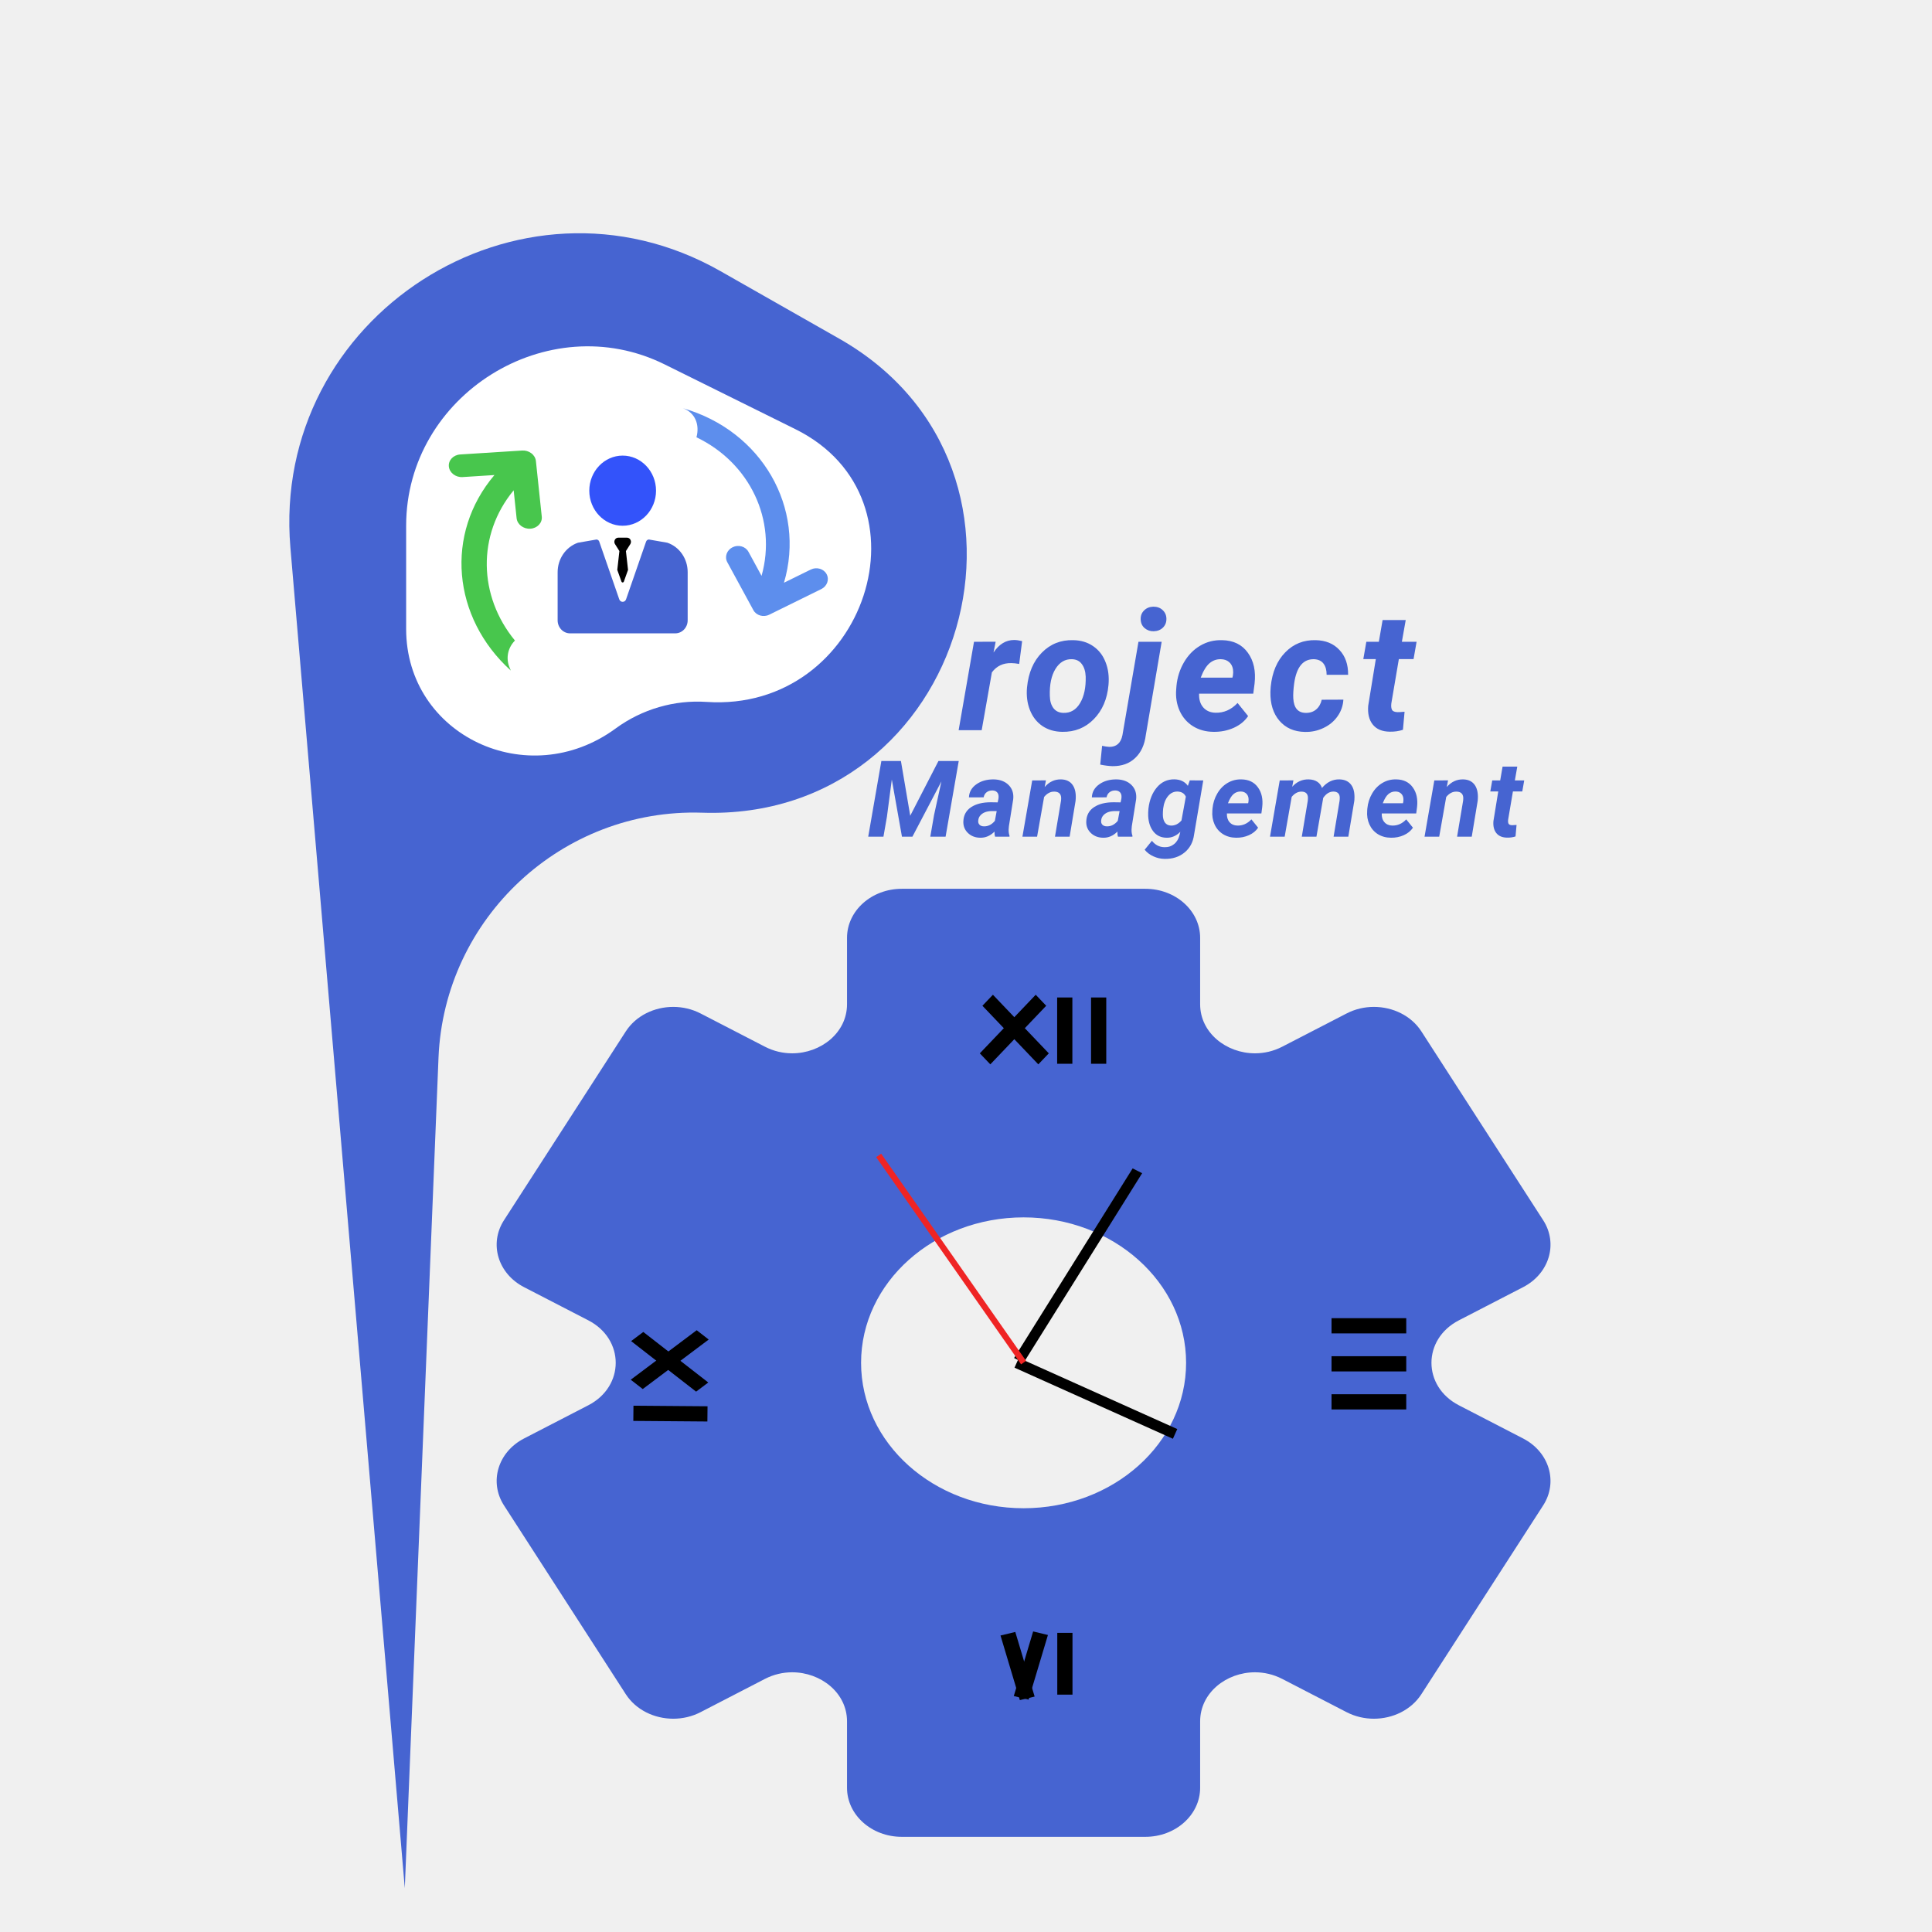
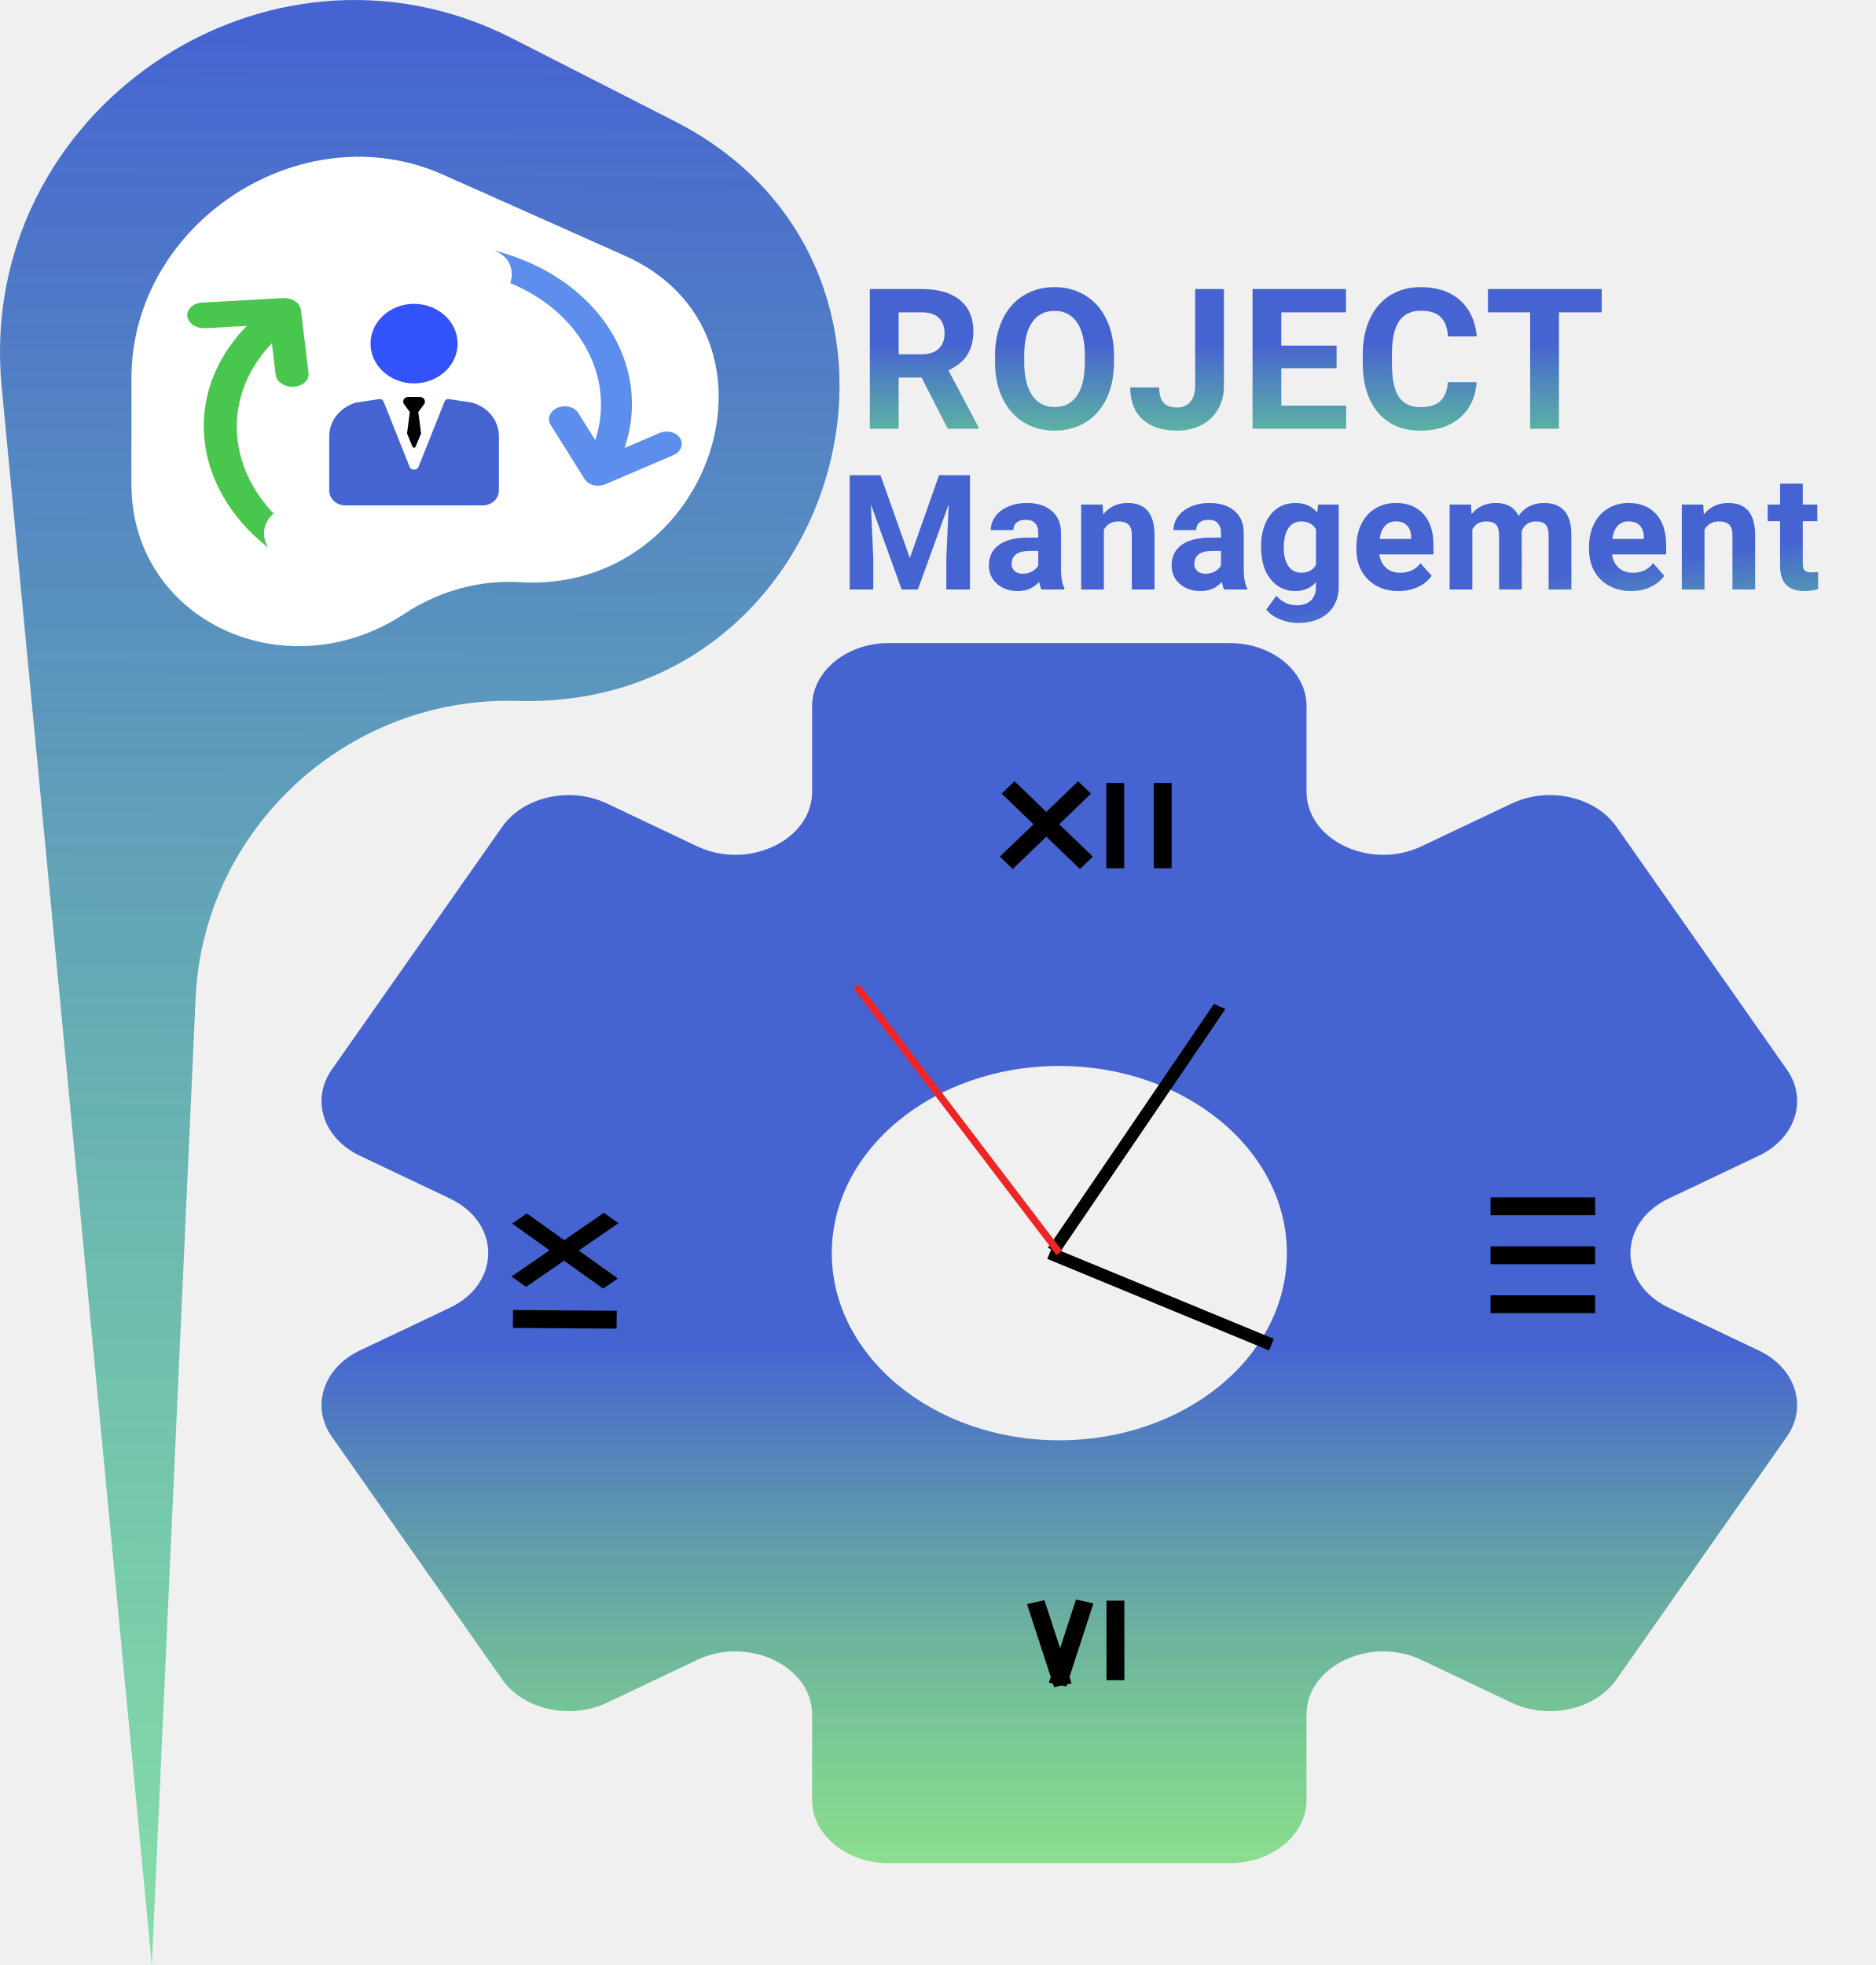
- <svg xmlns="http://www.w3.org/2000/svg" width="200" height="200" viewBox="0 0 105 127" fill="none">
-   <g id="logo">
-     <g id="P">
-       <path id="Rectangle 4" d="M15.609 124.118L8.09 36.002C6.794 20.811 23.134 10.302 36.358 17.822L44.171 22.265C59.267 30.85 52.575 53.996 35.163 53.423V53.423C25.961 53.121 18.199 60.334 17.825 69.533L15.609 124.118Z" fill="#4664D1" />
-       <path id="Rectangle 5" d="M29.471 47.885C23.692 52.125 15.698 48.33 15.698 41.347L15.698 34.558C15.698 25.959 25.008 20.149 32.69 23.954L41.286 28.212C50.553 32.803 45.905 46.846 35.439 46.14V46.14C33.333 45.998 31.198 46.617 29.471 47.885V47.885Z" fill="white" />
-     </g>
+ <svg xmlns="http://www.w3.org/2000/svg" width="105" height="110" viewBox="0 0 105 110" fill="none">
+   <g id="logo-ready">
    <g id="Clock-settings">
      <g id="Settings">
-         <path id="Vector" d="M84.897 86.793L89.122 84.611C90.844 83.721 91.434 81.75 90.44 80.209L82.435 67.8C81.768 66.766 80.557 66.188 79.313 66.188C78.702 66.188 78.083 66.327 77.517 66.621L73.292 68.803C72.712 69.103 72.096 69.24 71.497 69.24C69.616 69.24 67.891 67.894 67.891 66.013V61.647C67.891 59.868 66.279 58.425 64.29 58.425H48.28C46.292 58.425 44.679 59.867 44.679 61.647V66.013C44.679 67.894 42.954 69.24 41.074 69.24C40.474 69.24 39.859 69.103 39.279 68.803L35.054 66.621C34.487 66.328 33.868 66.189 33.257 66.188C32.013 66.188 30.803 66.766 30.136 67.8L22.131 80.209C21.137 81.75 21.727 83.721 23.449 84.611L27.674 86.793C30.074 88.034 30.074 91.135 27.674 92.375L23.449 94.558C21.727 95.448 21.137 97.418 22.131 98.96L30.136 111.368C30.803 112.402 32.013 112.98 33.257 112.98C33.868 112.98 34.487 112.841 35.054 112.548L39.279 110.365C39.859 110.065 40.474 109.928 41.074 109.928C42.955 109.928 44.679 111.274 44.679 113.156V117.521C44.679 119.301 46.291 120.744 48.28 120.744H64.29C66.278 120.744 67.891 119.301 67.891 117.521V113.156C67.891 111.274 69.616 109.928 71.496 109.928C72.096 109.928 72.711 110.065 73.291 110.365L77.516 112.548C78.083 112.841 78.702 112.98 79.313 112.98C80.557 112.98 81.767 112.402 82.434 111.368L90.439 98.96C91.433 97.418 90.843 95.448 89.121 94.558L84.897 92.375C82.497 91.135 82.497 88.033 84.897 86.793ZM56.286 99.144C50.386 99.144 45.603 94.864 45.603 89.584C45.603 84.304 50.386 80.024 56.286 80.024C62.185 80.024 66.968 84.305 66.968 89.584C66.968 94.864 62.185 99.144 56.286 99.144Z" fill="#4664D1" />
-         <path id="hour" d="M55.831 89.584L66.244 94.258" stroke="black" stroke-width="0.7" />
-         <line id="minutes" y1="-0.35" x2="14.7" y2="-0.35" transform="matrix(0.530167 -0.847893 0.892266 0.45151 56.2854 89.5842)" stroke="black" stroke-width="0.7" />
-         <path id="seconds" d="M56.285 89.571L46.76 75.952" stroke="#EF2424" stroke-width="0.4" stroke-linejoin="round" />
+         <path id="Vector" d="M93.427 67.091L98.466 64.698C100.519 63.723 101.223 61.563 100.037 59.874L90.491 46.275C89.695 45.142 88.252 44.508 86.769 44.508C86.04 44.508 85.302 44.661 84.626 44.983L79.588 47.375C78.896 47.703 78.162 47.853 77.447 47.853C75.204 47.853 73.147 46.378 73.147 44.316V39.532C73.147 37.582 71.225 36 68.853 36H49.76C47.389 36 45.466 37.581 45.466 39.532V44.316C45.466 46.378 43.408 47.853 41.166 47.853C40.451 47.853 39.717 47.703 39.025 47.375L33.987 44.983C33.311 44.661 32.572 44.509 31.844 44.508C30.36 44.508 28.917 45.142 28.122 46.275L18.576 59.874C17.39 61.563 18.094 63.723 20.148 64.698L25.186 67.091C28.048 68.45 28.048 71.848 25.186 73.207L20.148 75.6C18.093 76.575 17.39 78.735 18.576 80.424L28.122 94.023C28.917 95.156 30.361 95.79 31.844 95.79C32.573 95.79 33.311 95.637 33.987 95.316L39.025 92.923C39.717 92.595 40.451 92.445 41.166 92.445C43.409 92.445 45.466 93.92 45.466 95.982V100.766C45.466 102.717 47.388 104.298 49.76 104.298H68.852C71.223 104.298 73.146 102.717 73.146 100.766V95.982C73.146 93.92 75.204 92.445 77.446 92.445C78.161 92.445 78.895 92.595 79.587 92.923L84.625 95.316C85.301 95.637 86.04 95.79 86.768 95.79C88.252 95.79 89.695 95.156 90.49 94.023L100.036 80.424C101.222 78.735 100.518 76.575 98.465 75.6L93.427 73.207C90.565 71.848 90.565 68.45 93.427 67.091ZM59.307 80.626C52.271 80.626 46.568 75.935 46.568 70.149C46.568 64.362 52.272 59.672 59.307 59.672C66.342 59.672 72.046 64.363 72.046 70.149C72.046 75.935 66.342 80.626 59.307 80.626Z" fill="url(#paint0_linear)" />
+         <path id="hour" d="M58.765 70.149L71.182 75.272" stroke="black" stroke-width="0.7" />
+         <line id="minutes" y1="-0.35" x2="16.522" y2="-0.35" transform="matrix(0.562534 -0.826774 0.90675 0.421668 59.3065 70.1491)" stroke="black" stroke-width="0.7" />
+         <path id="seconds" d="M59.306 70.135L47.947 55.209" stroke="#EF2424" stroke-width="0.4" stroke-linejoin="round" />
      </g>
      <g id="three">
-         <line id="Line 11" y1="-0.5" x2="4.912" y2="-0.5" transform="matrix(-1 0 0 1 81.4398 90.1505)" stroke="black" />
-         <line id="Line 12" y1="-0.5" x2="4.912" y2="-0.5" transform="matrix(-1 0 0 1 81.4398 87.6505)" stroke="black" />
-         <line id="Line 10" y1="-0.5" x2="4.912" y2="-0.5" transform="matrix(-1 0 0 1 81.4398 92.6505)" stroke="black" />
+         <line id="Line 11" y1="-0.5" x2="5.858" y2="-0.5" transform="matrix(-1 0 0 1 89.3044 70.7698)" stroke="black" />
+         <line id="Line 12" y1="-0.5" x2="5.858" y2="-0.5" transform="matrix(-1 0 0 1 89.3044 68.0299)" stroke="black" />
+         <line id="Line 10" y1="-0.5" x2="5.858" y2="-0.5" transform="matrix(-1 0 0 1 89.3044 73.5096)" stroke="black" />
      </g>
      <g id="twelve">
-         <line id="Line 6" y1="-0.5" x2="5.323" y2="-0.5" transform="matrix(0.690213 -0.723606 0.690213 0.723606 54.0987 69.9653)" stroke="black" />
-         <line id="Line 7" y1="-0.5" x2="5.323" y2="-0.5" transform="matrix(0.690213 0.723606 -0.690213 0.723606 53.5791 66.1135)" stroke="black" />
-         <line id="Line 8" x1="58.992" y1="65.569" x2="58.992" y2="69.927" stroke="black" />
-         <line id="Line 9" x1="61.22" y1="65.569" x2="61.22" y2="69.927" stroke="black" />
+         <line id="Line 6" y1="-0.5" x2="6.084" y2="-0.5" transform="matrix(0.720145 -0.693824 0.720145 0.693824 56.6988 48.6481)" stroke="black" />
+         <line id="Line 7" y1="-0.5" x2="6.084" y2="-0.5" transform="matrix(0.720145 0.693824 -0.720145 0.693824 56.0792 44.4267)" stroke="black" />
+         <line id="Line 8" x1="62.438" y1="43.83" x2="62.438" y2="48.606" stroke="black" />
+         <line id="Line 9" x1="65.095" y1="43.83" x2="65.095" y2="48.606" stroke="black" />
      </g>
      <g id="nine">
-         <line id="Line 6_2" y1="-0.5" x2="5.416" y2="-0.5" transform="matrix(-0.788625 -0.613338 0.800562 -0.600823 35.5586 90.8781)" stroke="black" />
-         <line id="Line 7_2" y1="-0.5" x2="5.416" y2="-0.5" transform="matrix(0.800562 -0.600823 0.788625 0.613338 31.2504 91.3092)" stroke="black" />
-         <line id="Line 8_2" y1="-0.5" x2="4.869" y2="-0.5" transform="matrix(0.999969 0.00787496 -0.00983151 0.999952 30.631 93.4035)" stroke="black" />
+         <line id="Line 6_2" y1="-0.5" x2="6.271" y2="-0.5" transform="matrix(-0.812239 -0.580528 0.824534 -0.568682 34.5888 71.5672)" stroke="black" />
+         <line id="Line 7_2" y1="-0.5" x2="6.271" y2="-0.5" transform="matrix(0.824534 -0.568682 0.812239 0.580528 29.451 72.0397)" stroke="black" />
+         <line id="Line 8_2" y1="-0.5" x2="5.807" y2="-0.5" transform="matrix(0.999974 0.00723702 -0.0106981 0.999943 28.7123 74.3349)" stroke="black" />
      </g>
      <g id="six">
-         <line id="Line 10_2" y1="-0.5" x2="4.433" y2="-0.5" transform="matrix(0.286815 0.957986 -0.97243 0.233196 54.7681 107.51)" stroke="black" />
-         <line id="Line 11_2" y1="-0.5" x2="4.433" y2="-0.5" transform="matrix(0.286815 -0.957986 0.97243 0.233196 56.6144 111.723)" stroke="black" />
-         <line id="Line 12_2" x1="59" y1="107.336" x2="59" y2="111.397" stroke="black" />
+         <line id="Line 10_2" y1="-0.5" x2="4.895" y2="-0.5" transform="matrix(0.309762 0.950814 -0.976566 0.215216 57.497 89.7943)" stroke="black" />
+         <line id="Line 11_2" y1="-0.5" x2="4.895" y2="-0.5" transform="matrix(0.309762 -0.950814 0.976566 0.215216 59.6989 94.4115)" stroke="black" />
+         <line id="Line 12_2" x1="62.447" y1="89.604" x2="62.447" y2="94.054" stroke="black" />
      </g>
    </g>
-     <g id="inside-p">
-       <path id="arrow-1" d="M19.255 29.874C18.798 29.903 18.463 30.259 18.506 30.669C18.549 31.08 18.954 31.389 19.411 31.36L21.502 31.227C18.232 35.078 18.72 40.585 22.578 44.08L22.492 43.872C22.247 43.277 22.373 42.611 22.821 42.136C22.83 42.126 22.841 42.117 22.851 42.107C20.448 39.187 20.342 35.162 22.766 32.23L22.959 34.063C23.002 34.474 23.408 34.783 23.864 34.754C24.093 34.739 24.291 34.643 24.426 34.499C24.562 34.355 24.635 34.164 24.613 33.959L24.228 30.306C24.207 30.109 24.1 29.926 23.93 29.797C23.761 29.667 23.542 29.602 23.323 29.616L19.255 29.874Z" fill="#48C64D" />
-       <g id="person">
-         <path id="Vector_2" d="M29.93 34.56C31.14 34.56 32.124 33.526 32.124 32.255C32.124 30.983 31.14 29.949 29.93 29.949C28.721 29.949 27.737 30.983 27.737 32.254C27.737 33.526 28.721 34.56 29.93 34.56Z" fill="#0028F9" fill-opacity="0.8" />
-         <path id="Vector 2" d="M34.204 40.776V37.606C34.204 36.729 33.668 35.951 32.874 35.678L32.871 35.676L31.71 35.474C31.611 35.443 31.506 35.498 31.471 35.6L30.154 39.397C30.078 39.616 29.783 39.616 29.707 39.397L28.391 35.6C28.362 35.517 28.288 35.465 28.208 35.465C28.189 35.465 26.99 35.676 26.99 35.676C26.191 35.956 25.656 36.736 25.656 37.617V40.776C25.656 41.25 26.021 41.633 26.472 41.633H33.388C33.839 41.633 34.204 41.25 34.204 40.776Z" fill="#4664D1" />
-         <path id="Vector 3" d="M30.409 35.431C30.358 35.373 30.284 35.344 30.209 35.344H29.652C29.577 35.344 29.503 35.373 29.452 35.431C29.374 35.521 29.363 35.65 29.418 35.752L29.716 36.224L29.577 37.462L29.852 38.23C29.878 38.307 29.982 38.307 30.009 38.23L30.284 37.462L30.145 36.224L30.443 35.752C30.498 35.65 30.487 35.521 30.409 35.431Z" fill="black" />
-       </g>
-       <path id="arrow-2" d="M33.889 26.833C34.714 27.132 35.001 27.933 34.782 28.746C38.273 30.414 40.096 34.18 39.061 37.854L38.2 36.272C38.007 35.918 37.54 35.784 37.156 35.974C36.772 36.163 36.616 36.603 36.809 36.957L38.523 40.108C38.716 40.462 39.184 40.595 39.568 40.406L42.989 38.722C43.181 38.627 43.316 38.47 43.379 38.292C43.442 38.114 43.432 37.916 43.336 37.739C43.144 37.385 42.676 37.251 42.292 37.441L40.534 38.306C41.986 33.396 39.089 28.318 33.889 26.833Z" fill="#5286EC" fill-opacity="0.93" />
-     </g>
-     <g id="roject">
-       <path d="M55.996 43.644C55.788 43.608 55.618 43.59 55.486 43.59C54.945 43.576 54.517 43.778 54.202 44.197L53.531 48H52.016L53.026 42.188L54.449 42.183L54.31 42.892C54.675 42.344 55.126 42.07 55.663 42.07C55.813 42.07 55.989 42.095 56.19 42.145L55.996 43.644ZM59.541 42.081C60.053 42.088 60.493 42.221 60.862 42.478C61.234 42.733 61.506 43.085 61.678 43.537C61.854 43.984 61.916 44.482 61.866 45.03C61.784 45.954 61.462 46.702 60.9 47.275C60.341 47.844 59.65 48.122 58.826 48.107C58.321 48.1 57.885 47.971 57.516 47.721C57.147 47.467 56.875 47.116 56.699 46.668C56.524 46.22 56.461 45.726 56.511 45.185C56.604 44.226 56.93 43.463 57.489 42.898C58.047 42.332 58.731 42.06 59.541 42.081ZM58.01 45.739C58.017 46.083 58.098 46.355 58.252 46.555C58.406 46.752 58.622 46.854 58.901 46.861C59.367 46.876 59.732 46.663 59.997 46.222C60.262 45.778 60.386 45.196 60.368 44.477C60.353 44.133 60.269 43.859 60.115 43.655C59.965 43.447 59.748 43.34 59.465 43.333C59.014 43.318 58.653 43.531 58.38 43.972C58.112 44.408 57.988 44.998 58.01 45.739ZM65.362 42.188L64.32 48.317C64.238 48.965 64.004 49.47 63.617 49.831C63.234 50.193 62.738 50.37 62.129 50.363C61.886 50.356 61.617 50.322 61.323 50.261L61.447 49.026C61.626 49.065 61.782 49.089 61.914 49.096C62.39 49.103 62.681 48.845 62.784 48.322L63.837 42.188H65.362ZM63.982 40.711C63.975 40.475 64.05 40.28 64.208 40.126C64.365 39.968 64.567 39.886 64.815 39.879C65.062 39.879 65.264 39.952 65.421 40.099C65.583 40.246 65.667 40.432 65.674 40.658C65.681 40.898 65.606 41.096 65.448 41.254C65.291 41.408 65.088 41.488 64.841 41.496C64.616 41.503 64.417 41.435 64.245 41.291C64.077 41.148 63.989 40.955 63.982 40.711ZM68.773 48.107C68.264 48.104 67.813 47.98 67.419 47.737C67.029 47.49 66.737 47.153 66.544 46.727C66.35 46.297 66.275 45.825 66.318 45.309L66.334 45.094C66.388 44.529 66.553 44.009 66.828 43.537C67.104 43.064 67.459 42.7 67.892 42.446C68.325 42.188 68.805 42.067 69.331 42.081C70.08 42.095 70.645 42.371 71.028 42.908C71.415 43.442 71.562 44.118 71.469 44.938L71.383 45.599H67.822C67.808 45.975 67.899 46.276 68.096 46.502C68.293 46.727 68.561 46.843 68.901 46.851C69.453 46.865 69.936 46.652 70.352 46.211L71.045 47.071C70.826 47.4 70.511 47.658 70.099 47.844C69.688 48.027 69.245 48.115 68.773 48.107ZM69.256 43.333C68.977 43.325 68.728 43.413 68.51 43.596C68.295 43.778 68.101 44.095 67.929 44.546H70.013L70.046 44.407C70.067 44.264 70.069 44.127 70.051 43.998C70.015 43.791 69.927 43.63 69.788 43.515C69.648 43.397 69.471 43.336 69.256 43.333ZM74.82 46.861C75.099 46.868 75.332 46.793 75.518 46.636C75.704 46.475 75.826 46.262 75.883 45.997L77.307 45.991C77.282 46.399 77.153 46.766 76.92 47.092C76.691 47.418 76.383 47.672 75.996 47.855C75.613 48.038 75.209 48.123 74.782 48.113C74.077 48.102 73.519 47.859 73.107 47.382C72.695 46.906 72.496 46.272 72.51 45.481L72.527 45.185L72.532 45.127C72.629 44.181 72.947 43.433 73.488 42.881C74.029 42.326 74.697 42.06 75.491 42.081C76.147 42.095 76.666 42.31 77.049 42.726C77.436 43.137 77.626 43.682 77.618 44.358H76.206C76.206 44.047 76.138 43.802 76.002 43.623C75.866 43.444 75.662 43.347 75.389 43.333C74.666 43.311 74.227 43.839 74.073 44.917C74.02 45.307 74 45.637 74.014 45.905C74.05 46.532 74.319 46.851 74.82 46.861ZM81.405 40.76L81.152 42.188H82.119L81.92 43.327H80.953L80.459 46.238C80.438 46.421 80.452 46.56 80.502 46.657C80.552 46.754 80.674 46.806 80.868 46.813C80.925 46.817 81.079 46.808 81.329 46.786L81.222 47.973C80.953 48.063 80.663 48.104 80.352 48.097C79.854 48.09 79.484 47.934 79.24 47.629C78.997 47.325 78.896 46.913 78.939 46.394L79.439 43.327H78.617L78.816 42.188H79.638L79.885 40.76H81.405Z" fill="#4664D1" style="mix-blend-mode:darken" />
+     <g id="ROJECT">
+       <path d="M51.593 21.137H50.31V24H48.698V16.18H51.604C52.528 16.18 53.24 16.386 53.742 16.797C54.243 17.209 54.494 17.791 54.494 18.543C54.494 19.076 54.377 19.522 54.145 19.88C53.915 20.235 53.566 20.518 53.097 20.729L54.789 23.925V24H53.06L51.593 21.137ZM50.31 19.832H51.609C52.014 19.832 52.327 19.73 52.549 19.526C52.771 19.318 52.882 19.034 52.882 18.672C52.882 18.303 52.777 18.013 52.565 17.802C52.358 17.59 52.037 17.485 51.604 17.485H50.31V19.832ZM62.367 20.267C62.367 21.037 62.231 21.712 61.959 22.292C61.687 22.872 61.297 23.32 60.788 23.635C60.283 23.95 59.703 24.107 59.048 24.107C58.4 24.107 57.822 23.952 57.313 23.64C56.805 23.329 56.411 22.885 56.132 22.308C55.852 21.728 55.711 21.062 55.707 20.31V19.923C55.707 19.154 55.845 18.477 56.121 17.893C56.4 17.306 56.792 16.856 57.297 16.545C57.806 16.23 58.386 16.072 59.037 16.072C59.689 16.072 60.267 16.23 60.772 16.545C61.281 16.856 61.673 17.306 61.949 17.893C62.228 18.477 62.367 19.152 62.367 19.918V20.267ZM60.735 19.913C60.735 19.093 60.588 18.47 60.294 18.044C60.001 17.617 59.582 17.404 59.037 17.404C58.497 17.404 58.08 17.616 57.786 18.038C57.492 18.457 57.344 19.073 57.34 19.886V20.267C57.34 21.066 57.487 21.685 57.781 22.125C58.074 22.566 58.497 22.786 59.048 22.786C59.589 22.786 60.004 22.575 60.294 22.152C60.584 21.726 60.731 21.107 60.735 20.294V19.913ZM66.911 16.18H68.522V21.594C68.522 22.091 68.412 22.532 68.189 22.915C67.971 23.295 67.661 23.588 67.26 23.796C66.859 24.004 66.406 24.107 65.901 24.107C65.074 24.107 64.43 23.898 63.968 23.479C63.506 23.056 63.275 22.46 63.275 21.69H64.897C64.897 22.074 64.978 22.356 65.139 22.539C65.3 22.722 65.554 22.813 65.901 22.813C66.209 22.813 66.455 22.707 66.637 22.496C66.82 22.285 66.911 21.984 66.911 21.594V16.18ZM74.828 20.611H71.734V22.706H75.365V24H70.123V16.18H75.354V17.485H71.734V19.349H74.828V20.611ZM82.669 21.395C82.609 22.236 82.297 22.899 81.735 23.382C81.176 23.866 80.439 24.107 79.522 24.107C78.519 24.107 77.73 23.771 77.153 23.098C76.581 22.421 76.294 21.494 76.294 20.315V19.837C76.294 19.085 76.427 18.423 76.692 17.85C76.957 17.277 77.334 16.838 77.825 16.534C78.319 16.226 78.892 16.072 79.544 16.072C80.446 16.072 81.173 16.314 81.724 16.797C82.276 17.281 82.594 17.959 82.68 18.833H81.069C81.03 18.328 80.888 17.963 80.645 17.737C80.405 17.508 80.038 17.394 79.544 17.394C79.007 17.394 78.604 17.587 78.335 17.974C78.07 18.357 77.934 18.953 77.927 19.762V20.353C77.927 21.198 78.054 21.816 78.308 22.206C78.566 22.596 78.971 22.791 79.522 22.791C80.02 22.791 80.39 22.679 80.634 22.453C80.881 22.224 81.022 21.871 81.058 21.395H82.669ZM89.673 17.485H87.278V24H85.666V17.485H83.303V16.18H89.673V17.485Z" fill="url(#paint1_linear)" style="mix-blend-mode:darken" />
    </g>
    <g id="Management">
-       <path d="M48.222 50.023L48.834 53.623L50.69 50.023H52.023L51.158 55H50.153L50.399 53.581L50.884 51.367L48.977 55H48.29L47.623 51.24L47.302 53.691L47.073 55H46.072L46.937 50.023H48.222ZM54.411 55C54.382 54.907 54.369 54.795 54.374 54.665C54.096 54.943 53.781 55.078 53.43 55.068C53.107 55.064 52.838 54.959 52.624 54.754C52.412 54.547 52.313 54.291 52.326 53.988C52.342 53.585 52.511 53.276 52.832 53.062C53.156 52.846 53.589 52.737 54.131 52.737L54.582 52.744L54.63 52.522C54.644 52.447 54.647 52.375 54.64 52.307C54.629 52.2 54.588 52.116 54.517 52.057C54.449 51.996 54.358 51.964 54.244 51.961C54.093 51.957 53.966 51.995 53.861 52.074C53.756 52.152 53.689 52.264 53.659 52.413L52.692 52.416C52.708 52.063 52.87 51.777 53.178 51.558C53.487 51.337 53.869 51.229 54.322 51.233C54.742 51.242 55.07 51.368 55.307 51.609C55.544 51.849 55.643 52.157 55.604 52.536L55.321 54.306L55.303 54.525C55.299 54.687 55.318 54.823 55.361 54.935L55.358 55H54.411ZM53.67 54.32C53.948 54.329 54.19 54.208 54.398 53.958L54.517 53.318L54.182 53.315C53.827 53.324 53.571 53.432 53.413 53.64C53.356 53.715 53.321 53.807 53.307 53.916C53.289 54.04 53.314 54.138 53.383 54.21C53.453 54.281 53.549 54.318 53.67 54.32ZM57.754 51.298L57.672 51.736C57.968 51.392 58.327 51.224 58.748 51.233C59.097 51.24 59.355 51.368 59.521 51.616C59.687 51.865 59.748 52.209 59.702 52.648L59.312 55H58.349L58.745 52.638C58.757 52.549 58.759 52.468 58.752 52.395C58.722 52.163 58.576 52.044 58.314 52.037C58.062 52.028 57.835 52.145 57.634 52.389L57.173 55H56.209L56.852 51.302L57.754 51.298ZM62.491 55C62.461 54.907 62.449 54.795 62.453 54.665C62.175 54.943 61.861 55.078 61.51 55.068C61.186 55.064 60.917 54.959 60.703 54.754C60.491 54.547 60.392 54.291 60.406 53.988C60.422 53.585 60.59 53.276 60.912 53.062C61.235 52.846 61.668 52.737 62.211 52.737L62.662 52.744L62.71 52.522C62.723 52.447 62.727 52.375 62.72 52.307C62.709 52.2 62.667 52.116 62.597 52.057C62.529 51.996 62.437 51.964 62.323 51.961C62.173 51.957 62.045 51.995 61.941 52.074C61.836 52.152 61.769 52.264 61.739 52.413L60.772 52.416C60.788 52.063 60.949 51.777 61.257 51.558C61.567 51.337 61.949 51.229 62.402 51.233C62.821 51.242 63.149 51.368 63.386 51.609C63.623 51.849 63.722 52.157 63.684 52.536L63.4 54.306L63.383 54.525C63.378 54.687 63.398 54.823 63.441 54.935L63.438 55H62.491ZM61.749 54.32C62.027 54.329 62.27 54.208 62.477 53.958L62.597 53.318L62.262 53.315C61.906 53.324 61.65 53.432 61.493 53.64C61.436 53.715 61.401 53.807 61.387 53.916C61.369 54.04 61.394 54.138 61.462 54.21C61.533 54.281 61.628 54.318 61.749 54.32ZM64.493 53.148C64.562 52.575 64.748 52.112 65.051 51.756C65.356 51.399 65.74 51.223 66.203 51.23C66.597 51.239 66.891 51.382 67.084 51.657L67.211 51.298L68.096 51.302L67.491 54.873C67.425 55.366 67.215 55.755 66.862 56.042C66.509 56.33 66.072 56.469 65.55 56.459C65.294 56.455 65.051 56.399 64.818 56.292C64.586 56.187 64.394 56.042 64.244 55.858L64.722 55.27C64.937 55.541 65.206 55.681 65.529 55.69C65.78 55.7 65.994 55.633 66.172 55.492C66.35 55.353 66.47 55.156 66.534 54.901L66.589 54.679C66.32 54.948 66.018 55.078 65.683 55.068C65.323 55.064 65.037 54.931 64.825 54.669C64.613 54.404 64.497 54.061 64.476 53.64C64.47 53.501 64.475 53.337 64.493 53.148ZM65.44 53.551C65.44 53.765 65.485 53.937 65.574 54.067C65.665 54.194 65.796 54.262 65.967 54.269C66.229 54.278 66.461 54.166 66.664 53.934L66.951 52.368C66.853 52.154 66.672 52.042 66.408 52.033C66.162 52.026 65.953 52.126 65.782 52.331C65.611 52.536 65.504 52.808 65.461 53.148C65.445 53.314 65.438 53.448 65.44 53.551ZM70.256 55.068C69.932 55.066 69.645 54.987 69.395 54.833C69.146 54.675 68.96 54.461 68.838 54.19C68.715 53.916 68.667 53.616 68.694 53.288L68.704 53.151C68.738 52.791 68.843 52.46 69.019 52.16C69.194 51.859 69.42 51.628 69.695 51.466C69.971 51.302 70.276 51.224 70.611 51.233C71.088 51.242 71.448 51.418 71.692 51.76C71.938 52.099 72.031 52.53 71.972 53.052L71.917 53.472H69.651C69.642 53.711 69.7 53.903 69.825 54.046C69.951 54.19 70.121 54.264 70.338 54.269C70.689 54.278 70.996 54.142 71.261 53.862L71.702 54.409C71.563 54.618 71.362 54.782 71.1 54.901C70.838 55.017 70.557 55.073 70.256 55.068ZM70.564 52.03C70.386 52.025 70.228 52.081 70.088 52.197C69.952 52.313 69.829 52.515 69.719 52.802H71.046L71.066 52.713C71.08 52.622 71.081 52.536 71.069 52.454C71.047 52.322 70.991 52.219 70.902 52.146C70.813 52.071 70.7 52.032 70.564 52.03ZM74.022 51.298L73.944 51.719C74.242 51.386 74.603 51.224 75.027 51.233C75.255 51.238 75.444 51.29 75.595 51.391C75.745 51.491 75.846 51.627 75.899 51.797C76.225 51.412 76.607 51.224 77.047 51.233C77.387 51.24 77.642 51.356 77.813 51.582C77.986 51.808 78.059 52.133 78.032 52.56L78.025 52.645L77.632 55H76.664L77.057 52.638C77.067 52.554 77.07 52.475 77.068 52.402C77.052 52.163 76.915 52.04 76.657 52.033C76.393 52.033 76.166 52.175 75.977 52.457L75.967 52.536L75.536 55H74.573L74.966 52.645C74.975 52.561 74.978 52.482 74.976 52.409C74.96 52.168 74.824 52.044 74.569 52.037C74.325 52.03 74.106 52.145 73.909 52.382L73.448 55H72.484L73.123 51.302L74.022 51.298ZM80.434 55.068C80.111 55.066 79.823 54.987 79.573 54.833C79.324 54.675 79.139 54.461 79.016 54.19C78.893 53.916 78.845 53.616 78.872 53.288L78.882 53.151C78.916 52.791 79.021 52.46 79.197 52.16C79.372 51.859 79.598 51.628 79.874 51.466C80.149 51.302 80.455 51.224 80.79 51.233C81.266 51.242 81.626 51.418 81.87 51.76C82.116 52.099 82.209 52.53 82.15 53.052L82.095 53.472H79.829C79.82 53.711 79.878 53.903 80.004 54.046C80.129 54.19 80.3 54.264 80.516 54.269C80.867 54.278 81.175 54.142 81.439 53.862L81.88 54.409C81.741 54.618 81.54 54.782 81.278 54.901C81.016 55.017 80.735 55.073 80.434 55.068ZM80.742 52.03C80.564 52.025 80.406 52.081 80.267 52.197C80.13 52.313 80.007 52.515 79.897 52.802H81.224L81.244 52.713C81.258 52.622 81.259 52.536 81.248 52.454C81.225 52.322 81.169 52.219 81.08 52.146C80.991 52.071 80.879 52.032 80.742 52.03ZM84.187 51.298L84.105 51.736C84.401 51.392 84.76 51.224 85.181 51.233C85.53 51.24 85.787 51.368 85.954 51.616C86.12 51.865 86.181 52.209 86.135 52.648L85.745 55H84.781L85.178 52.638C85.189 52.549 85.192 52.468 85.185 52.395C85.155 52.163 85.009 52.044 84.747 52.037C84.494 52.028 84.268 52.145 84.067 52.389L83.606 55H82.642L83.284 51.302L84.187 51.298ZM88.739 50.393L88.579 51.302H89.194L89.067 52.026H88.452L88.138 53.879C88.124 53.995 88.133 54.084 88.165 54.145C88.197 54.207 88.274 54.24 88.397 54.245C88.434 54.247 88.532 54.241 88.691 54.227L88.623 54.983C88.452 55.04 88.268 55.066 88.069 55.062C87.753 55.057 87.517 54.958 87.362 54.764C87.207 54.571 87.143 54.308 87.17 53.978L87.488 52.026H86.965L87.092 51.302H87.615L87.772 50.393H88.739Z" fill="#4664D1" style="mix-blend-mode:darken" />
+       <path d="M49.294 26.602L50.938 31.242L52.572 26.602H54.304V33H52.981V31.251L53.113 28.232L51.386 33H50.48L48.758 28.236L48.89 31.251V33H47.571V26.602H49.294ZM58.307 33C58.248 32.886 58.206 32.744 58.179 32.574C57.872 32.916 57.472 33.088 56.98 33.088C56.514 33.088 56.127 32.953 55.82 32.684C55.515 32.414 55.363 32.074 55.363 31.664C55.363 31.16 55.549 30.773 55.921 30.504C56.296 30.234 56.836 30.098 57.542 30.095H58.127V29.823C58.127 29.603 58.07 29.427 57.955 29.295C57.844 29.164 57.667 29.098 57.424 29.098C57.21 29.098 57.041 29.149 56.918 29.252C56.798 29.354 56.738 29.495 56.738 29.673H55.468C55.468 29.398 55.553 29.143 55.723 28.909C55.893 28.674 56.133 28.491 56.444 28.359C56.754 28.225 57.103 28.157 57.49 28.157C58.075 28.157 58.54 28.305 58.883 28.601C59.228 28.894 59.401 29.307 59.401 29.84V31.901C59.404 32.352 59.467 32.694 59.59 32.925V33H58.307ZM57.257 32.117C57.444 32.117 57.617 32.076 57.775 31.994C57.933 31.909 58.051 31.796 58.127 31.655V30.838H57.652C57.016 30.838 56.678 31.058 56.637 31.497L56.633 31.572C56.633 31.73 56.688 31.86 56.8 31.963C56.911 32.065 57.063 32.117 57.257 32.117ZM61.726 28.245L61.765 28.794C62.105 28.37 62.561 28.157 63.132 28.157C63.636 28.157 64.011 28.305 64.257 28.601C64.503 28.897 64.629 29.339 64.635 29.928V33H63.365V29.959C63.365 29.689 63.306 29.495 63.189 29.375C63.072 29.252 62.877 29.19 62.605 29.19C62.247 29.19 61.979 29.342 61.8 29.647V33H60.53V28.245H61.726ZM68.537 33C68.478 32.886 68.436 32.744 68.41 32.574C68.102 32.916 67.702 33.088 67.21 33.088C66.744 33.088 66.357 32.953 66.05 32.684C65.745 32.414 65.593 32.074 65.593 31.664C65.593 31.16 65.779 30.773 66.151 30.504C66.526 30.234 67.066 30.098 67.772 30.095H68.357V29.823C68.357 29.603 68.3 29.427 68.186 29.295C68.074 29.164 67.897 29.098 67.654 29.098C67.44 29.098 67.271 29.149 67.148 29.252C67.028 29.354 66.968 29.495 66.968 29.673H65.698C65.698 29.398 65.783 29.143 65.953 28.909C66.123 28.674 66.363 28.491 66.674 28.359C66.984 28.225 67.333 28.157 67.72 28.157C68.306 28.157 68.77 28.305 69.113 28.601C69.459 28.894 69.631 29.307 69.631 29.84V31.901C69.634 32.352 69.697 32.694 69.82 32.925V33H68.537ZM67.487 32.117C67.674 32.117 67.847 32.076 68.005 31.994C68.163 31.909 68.281 31.796 68.357 31.655V30.838H67.882C67.246 30.838 66.908 31.058 66.867 31.497L66.863 31.572C66.863 31.73 66.918 31.86 67.03 31.963C67.141 32.065 67.293 32.117 67.487 32.117ZM70.602 30.587C70.602 29.858 70.775 29.27 71.121 28.825C71.469 28.38 71.938 28.157 72.527 28.157C73.049 28.157 73.454 28.336 73.744 28.693L73.797 28.245H74.948V32.842C74.948 33.258 74.853 33.62 74.663 33.927C74.475 34.235 74.21 34.469 73.868 34.63C73.525 34.791 73.123 34.872 72.663 34.872C72.315 34.872 71.975 34.802 71.644 34.661C71.313 34.523 71.062 34.345 70.892 34.125L71.455 33.352C71.771 33.706 72.155 33.883 72.606 33.883C72.943 33.883 73.205 33.792 73.393 33.611C73.58 33.432 73.674 33.177 73.674 32.846V32.591C73.381 32.922 72.996 33.088 72.518 33.088C71.947 33.088 71.484 32.865 71.13 32.42C70.778 31.972 70.602 31.378 70.602 30.64V30.587ZM71.872 30.68C71.872 31.11 71.959 31.449 72.132 31.695C72.305 31.938 72.542 32.06 72.844 32.06C73.23 32.06 73.507 31.915 73.674 31.625V29.625C73.504 29.335 73.23 29.19 72.852 29.19C72.548 29.19 72.307 29.314 72.132 29.564C71.959 29.812 71.872 30.185 71.872 30.68ZM78.297 33.088C77.6 33.088 77.031 32.874 76.592 32.446C76.155 32.019 75.937 31.449 75.937 30.737V30.614C75.937 30.136 76.029 29.71 76.214 29.335C76.398 28.957 76.659 28.667 76.996 28.465C77.336 28.26 77.723 28.157 78.156 28.157C78.807 28.157 79.318 28.362 79.69 28.773C80.065 29.183 80.252 29.764 80.252 30.517V31.036H77.225C77.266 31.346 77.389 31.595 77.594 31.783C77.802 31.97 78.064 32.064 78.38 32.064C78.87 32.064 79.252 31.887 79.527 31.532L80.151 32.231C79.961 32.501 79.703 32.711 79.378 32.864C79.053 33.013 78.692 33.088 78.297 33.088ZM78.152 29.186C77.9 29.186 77.695 29.27 77.537 29.44C77.381 29.61 77.282 29.854 77.238 30.17H79.004V30.069C78.999 29.788 78.922 29.571 78.776 29.419C78.629 29.263 78.421 29.186 78.152 29.186ZM82.349 28.245L82.388 28.777C82.725 28.364 83.181 28.157 83.755 28.157C84.367 28.157 84.787 28.399 85.016 28.882C85.35 28.399 85.826 28.157 86.444 28.157C86.96 28.157 87.344 28.308 87.596 28.61C87.848 28.909 87.974 29.36 87.974 29.963V33H86.699V29.968C86.699 29.698 86.646 29.502 86.541 29.379C86.436 29.253 86.249 29.19 85.983 29.19C85.602 29.19 85.338 29.372 85.192 29.735L85.196 33H83.926V29.972C83.926 29.697 83.872 29.498 83.764 29.375C83.655 29.252 83.471 29.19 83.21 29.19C82.85 29.19 82.589 29.339 82.428 29.638V33H81.158V28.245H82.349ZM91.322 33.088C90.625 33.088 90.056 32.874 89.617 32.446C89.18 32.019 88.962 31.449 88.962 30.737V30.614C88.962 30.136 89.054 29.71 89.239 29.335C89.424 28.957 89.684 28.667 90.021 28.465C90.361 28.26 90.748 28.157 91.181 28.157C91.832 28.157 92.343 28.362 92.715 28.773C93.09 29.183 93.278 29.764 93.278 30.517V31.036H90.25C90.291 31.346 90.414 31.595 90.619 31.783C90.827 31.97 91.089 32.064 91.406 32.064C91.895 32.064 92.277 31.887 92.552 31.532L93.177 32.231C92.986 32.501 92.728 32.711 92.403 32.864C92.078 33.013 91.718 33.088 91.322 33.088ZM91.177 29.186C90.925 29.186 90.72 29.27 90.562 29.44C90.406 29.61 90.307 29.854 90.263 30.17H92.029V30.069C92.024 29.788 91.948 29.571 91.801 29.419C91.654 29.263 91.447 29.186 91.177 29.186ZM95.352 28.245L95.391 28.794C95.731 28.37 96.187 28.157 96.758 28.157C97.262 28.157 97.637 28.305 97.883 28.601C98.129 28.897 98.255 29.339 98.261 29.928V33H96.991V29.959C96.991 29.689 96.932 29.495 96.815 29.375C96.698 29.252 96.503 29.19 96.231 29.19C95.873 29.19 95.605 29.342 95.426 29.647V33H94.156V28.245H95.352ZM100.928 27.076V28.245H101.741V29.177H100.928V31.55C100.928 31.726 100.962 31.852 101.029 31.928C101.097 32.004 101.225 32.042 101.416 32.042C101.557 32.042 101.681 32.032 101.789 32.011V32.974C101.54 33.05 101.284 33.088 101.02 33.088C100.13 33.088 99.676 32.638 99.658 31.739V29.177H98.964V28.245H99.658V27.076H100.928Z" fill="url(#paint2_linear)" style="mix-blend-mode:darken" />
+     </g>
+     <path id="Rectangle 6" d="M8.5 110L0.092 21.619C-1.371 6.245 14.933 -4.862 28.675 2.147L37.775 6.788C54.053 15.09 47.338 39.779 28.949 39.237C19.438 38.957 11.379 46.409 10.95 55.882L8.5 110Z" fill="url(#paint3_linear)" />
+     <path id="Rectangle 7" d="M22.662 34.347C15.979 38.761 7.359 34.716 7.359 27.12L7.359 21.171C7.359 12.476 16.897 6.252 24.814 9.782L34.984 14.316C44.664 18.631 39.946 33.249 29.085 32.59C26.856 32.455 24.582 33.079 22.662 34.347Z" fill="white" />
+     <g id="inside-p">
+       <path id="arrow-1" d="M11.319 16.937C10.812 16.965 10.439 17.309 10.487 17.705C10.536 18.101 10.986 18.399 11.493 18.372L13.816 18.243C10.183 21.962 10.726 27.28 15.011 30.655L14.916 30.455C14.644 29.88 14.784 29.237 15.282 28.778C15.292 28.768 15.304 28.759 15.315 28.75C12.645 25.93 12.528 22.043 15.22 19.212L15.435 20.983C15.483 21.379 15.934 21.677 16.441 21.649C16.695 21.635 16.915 21.542 17.066 21.403C17.216 21.264 17.297 21.079 17.273 20.881L16.845 17.354C16.822 17.164 16.703 16.987 16.515 16.862C16.326 16.737 16.083 16.674 15.839 16.688L11.319 16.937Z" fill="#48C64D" />
+       <g id="person">
+         <path id="Vector_2" d="M23.181 21.462C24.526 21.462 25.619 20.463 25.619 19.236C25.619 18.008 24.526 17.009 23.181 17.009C21.837 17.009 20.744 18.008 20.744 19.236C20.744 20.463 21.837 21.462 23.181 21.462Z" fill="#0028F9" fill-opacity="0.8" />
+         <path id="Vector 2" d="M27.93 27.465V24.404C27.93 23.556 27.334 22.805 26.452 22.541L26.448 22.54L25.159 22.345C25.049 22.314 24.932 22.367 24.892 22.466L23.43 26.133C23.345 26.344 23.018 26.344 22.933 26.133L21.47 22.466C21.439 22.386 21.356 22.336 21.268 22.336C21.247 22.336 19.915 22.54 19.915 22.54C19.026 22.81 18.432 23.563 18.432 24.414V27.465C18.432 27.922 18.838 28.293 19.338 28.293H27.024C27.524 28.293 27.93 27.922 27.93 27.465Z" fill="#4664D1" />
+         <path id="Vector 3" d="M23.713 22.303C23.657 22.247 23.574 22.219 23.491 22.219H22.872C22.788 22.219 22.706 22.247 22.65 22.303C22.563 22.39 22.55 22.515 22.612 22.613L22.944 23.069L22.788 24.264L23.094 25.006C23.124 25.081 23.239 25.081 23.269 25.006L23.574 24.264L23.419 23.069L23.751 22.613C23.812 22.515 23.8 22.39 23.713 22.303Z" fill="black" />
+       </g>
+       <path id="arrow-2" d="M27.58 14C28.496 14.289 28.815 15.062 28.571 15.848C32.451 17.459 34.476 21.095 33.327 24.643L32.37 23.115C32.156 22.773 31.636 22.644 31.209 22.827C30.782 23.01 30.61 23.435 30.824 23.776L32.729 26.819C32.943 27.161 33.463 27.29 33.89 27.108L37.691 25.481C37.904 25.39 38.054 25.238 38.124 25.066C38.194 24.894 38.183 24.703 38.077 24.532C37.862 24.19 37.343 24.061 36.916 24.244L34.963 25.079C36.577 20.338 33.358 15.434 27.58 14Z" fill="#5286EC" fill-opacity="0.93" />
    </g>
  </g>
+   <defs>
+     <linearGradient id="paint0_linear" x1="59.306" y1="36" x2="59.306" y2="104.298" gradientUnits="userSpaceOnUse">
+       <stop offset="0.578" stop-color="#4664D1" />
+       <stop offset="1" stop-color="#46D14B" stop-opacity="0.59" />
+     </linearGradient>
+     <linearGradient id="paint1_linear" x1="69" y1="14" x2="69" y2="27" gradientUnits="userSpaceOnUse">
+       <stop offset="0.411" stop-color="#4664D1" />
+       <stop offset="1" stop-color="#46D175" stop-opacity="0.79" />
+     </linearGradient>
+     <linearGradient id="paint2_linear" x1="76" y1="24" x2="78.4" y2="41.092" gradientUnits="userSpaceOnUse">
+       <stop offset="0.562" stop-color="#4664D1" />
+       <stop offset="1" stop-color="#46D17E" stop-opacity="0.81" />
+     </linearGradient>
+     <linearGradient id="paint3_linear" x1="24" y1="9.79636e-09" x2="23.5" y2="110" gradientUnits="userSpaceOnUse">
+       <stop offset="0.019" stop-color="#4664D1" />
+       <stop offset="0.99" stop-color="#46D17E" stop-opacity="0.63" />
+     </linearGradient>
+   </defs>
</svg>
